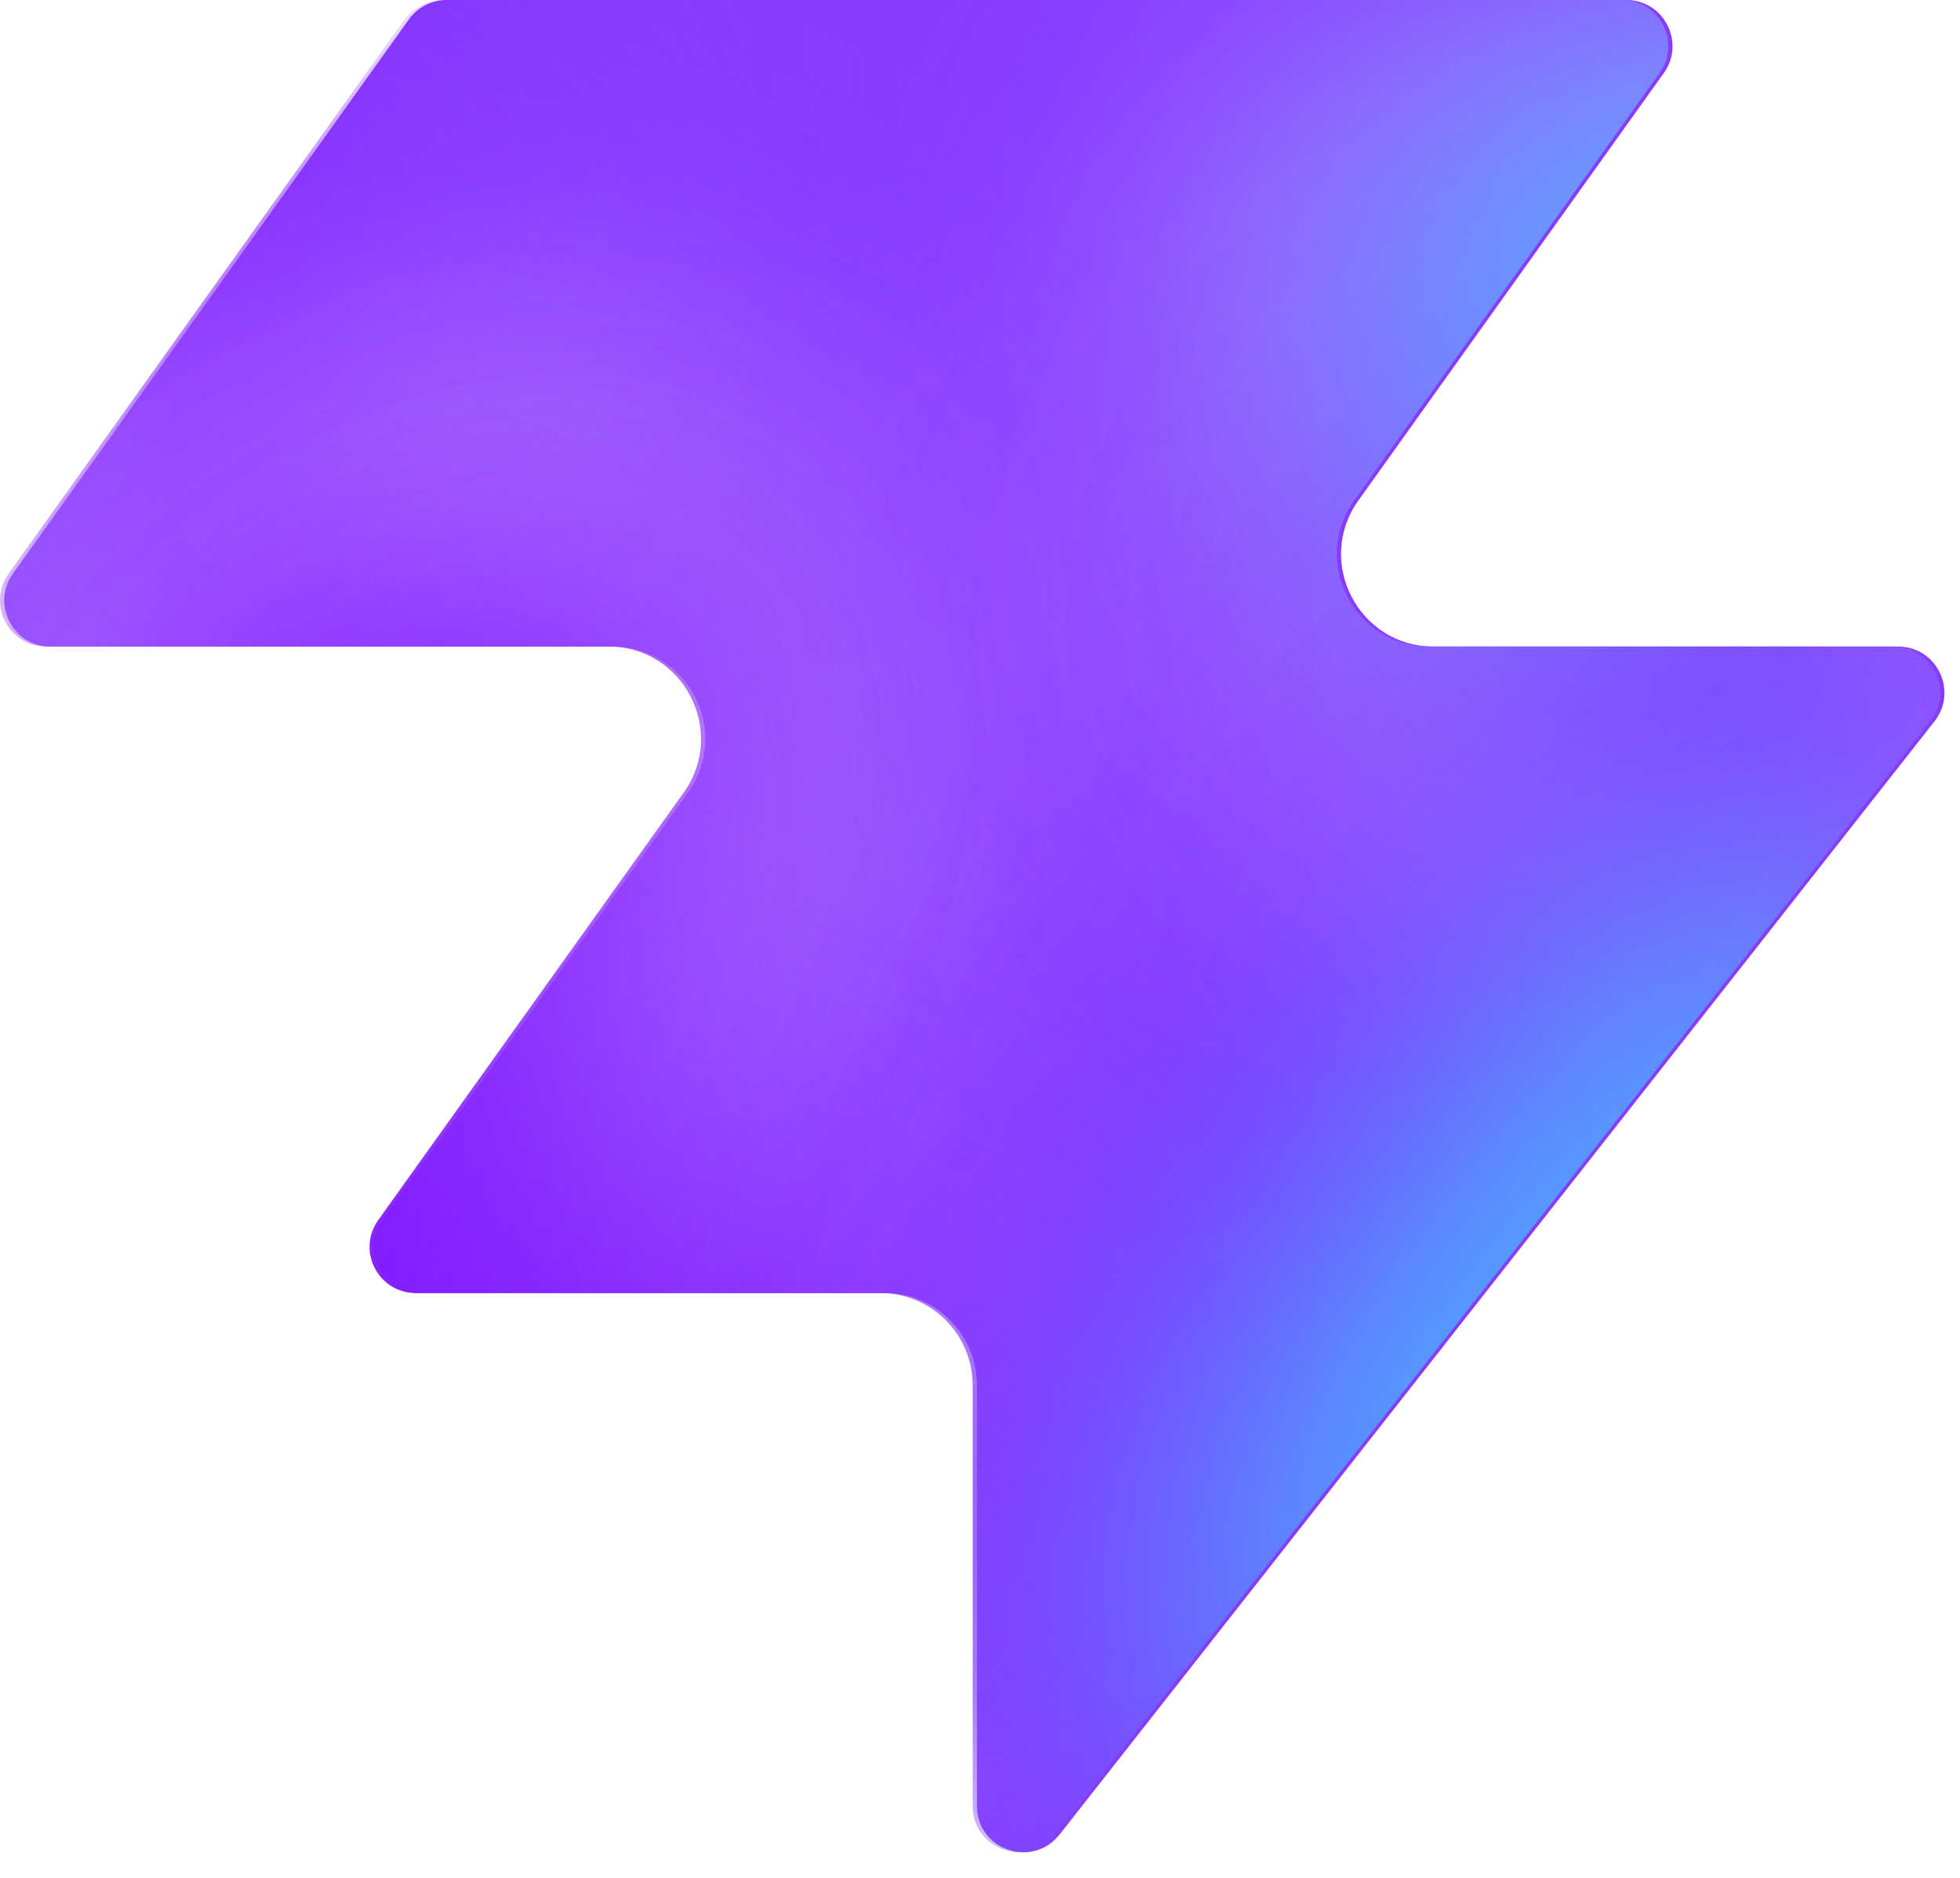
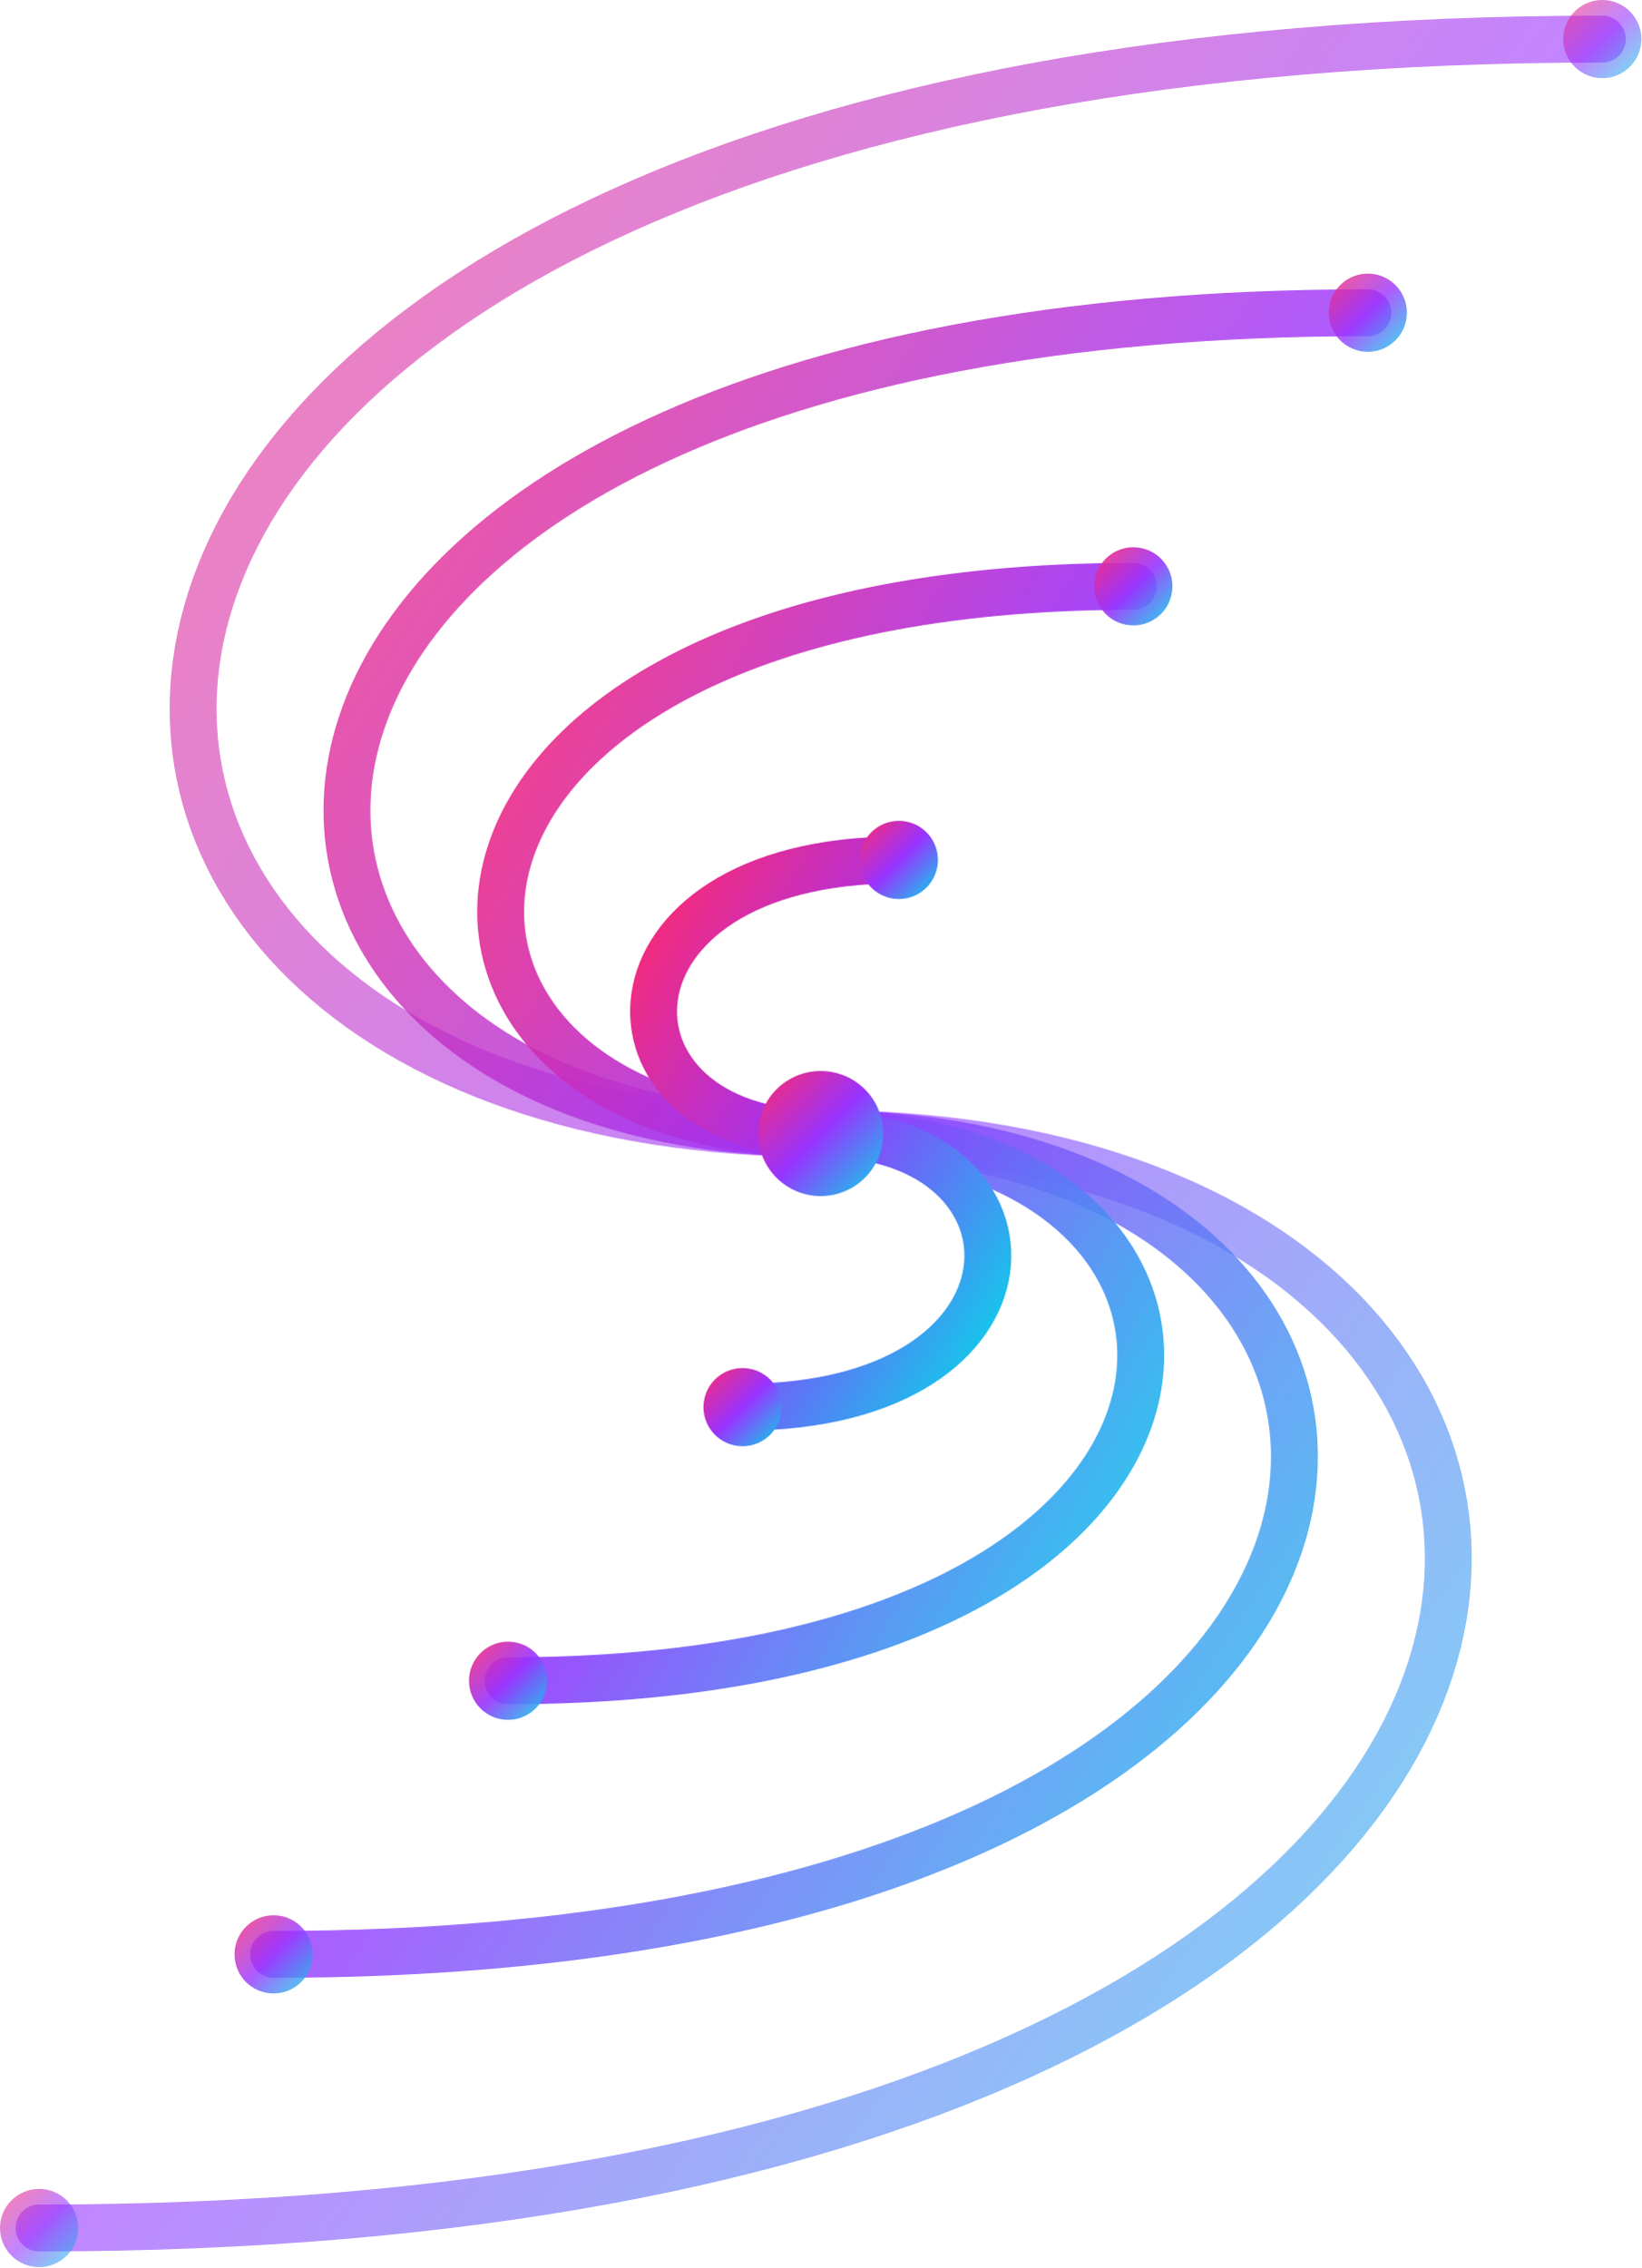
- <svg xmlns="http://www.w3.org/2000/svg" width="48" height="46" fill="none" viewBox="0 0 48 46">
-   <path fill="#863bff" d="M25.946 44.938c-.664.845-2.021.375-2.021-.698V33.937a2.26 2.26 0 0 0-2.262-2.262H10.287c-.92 0-1.456-1.04-.92-1.788l7.48-10.471c1.07-1.497 0-3.578-1.842-3.578H1.237c-.92 0-1.456-1.04-.92-1.788L10.013.474c.214-.297.556-.474.92-.474h28.894c.92 0 1.456 1.04.92 1.788l-7.48 10.471c-1.07 1.498 0 3.579 1.842 3.579h11.377c.943 0 1.473 1.088.89 1.83L25.947 44.94z" style="fill:#863bff;fill:color(display-p3 .525 .23 1);fill-opacity:1" />
-   <mask id="a" width="48" height="46" x="0" y="0" maskUnits="userSpaceOnUse" style="mask-type:alpha">
-     <path fill="#000" d="M25.842 44.938c-.664.844-2.021.375-2.021-.698V33.937a2.26 2.26 0 0 0-2.262-2.262H10.183c-.92 0-1.456-1.04-.92-1.788l7.48-10.471c1.07-1.498 0-3.579-1.842-3.579H1.133c-.92 0-1.456-1.04-.92-1.787L9.91.473c.214-.297.556-.474.92-.474h28.894c.92 0 1.456 1.04.92 1.788l-7.48 10.471c-1.07 1.498 0 3.578 1.842 3.578h11.377c.943 0 1.473 1.088.89 1.832L25.843 44.94z" style="fill:#000;fill-opacity:1" />
-   </mask>
-   <g mask="url(#a)">
-     <g filter="url(#b)">
-       <ellipse cx="5.508" cy="14.704" fill="#ede6ff" rx="5.508" ry="14.704" style="fill:#ede6ff;fill:color(display-p3 .927 .903 1);fill-opacity:1" transform="matrix(.00324 1 1 -.00324 -4.47 31.516)" />
-     </g>
-     <g filter="url(#c)">
-       <ellipse cx="10.399" cy="29.851" fill="#ede6ff" rx="10.399" ry="29.851" style="fill:#ede6ff;fill:color(display-p3 .927 .903 1);fill-opacity:1" transform="matrix(.00324 1 1 -.00324 -39.328 7.883)" />
-     </g>
-     <g filter="url(#d)">
-       <ellipse cx="5.508" cy="30.487" fill="#7e14ff" rx="5.508" ry="30.487" style="fill:#7e14ff;fill:color(display-p3 .492 .077 1);fill-opacity:1" transform="rotate(89.814 -25.913 -14.639)scale(1 -1)" />
-     </g>
-     <g filter="url(#e)">
-       <ellipse cx="5.508" cy="30.599" fill="#7e14ff" rx="5.508" ry="30.599" style="fill:#7e14ff;fill:color(display-p3 .492 .077 1);fill-opacity:1" transform="rotate(89.814 -32.644 -3.334)scale(1 -1)" />
-     </g>
-     <g filter="url(#f)">
-       <ellipse cx="5.508" cy="30.599" fill="#7e14ff" rx="5.508" ry="30.599" style="fill:#7e14ff;fill:color(display-p3 .492 .077 1);fill-opacity:1" transform="matrix(.00324 1 1 -.00324 -34.34 30.47)" />
-     </g>
-     <g filter="url(#g)">
-       <ellipse cx="14.072" cy="22.078" fill="#ede6ff" rx="14.072" ry="22.078" style="fill:#ede6ff;fill:color(display-p3 .927 .903 1);fill-opacity:1" transform="rotate(93.35 24.506 48.493)scale(-1 1)" />
-     </g>
-     <g filter="url(#h)">
-       <ellipse cx="3.47" cy="21.501" fill="#7e14ff" rx="3.47" ry="21.501" style="fill:#7e14ff;fill:color(display-p3 .492 .077 1);fill-opacity:1" transform="rotate(89.009 28.708 47.59)scale(-1 1)" />
-     </g>
-     <g filter="url(#i)">
-       <ellipse cx="3.47" cy="21.501" fill="#7e14ff" rx="3.47" ry="21.501" style="fill:#7e14ff;fill:color(display-p3 .492 .077 1);fill-opacity:1" transform="rotate(89.009 28.708 47.59)scale(-1 1)" />
-     </g>
-     <g filter="url(#j)">
-       <ellipse cx=".387" cy="8.972" fill="#7e14ff" rx="4.407" ry="29.108" style="fill:#7e14ff;fill:color(display-p3 .492 .077 1);fill-opacity:1" transform="rotate(39.51 .387 8.972)" />
-     </g>
-     <g filter="url(#k)">
-       <ellipse cx="47.523" cy="-6.092" fill="#7e14ff" rx="4.407" ry="29.108" style="fill:#7e14ff;fill:color(display-p3 .492 .077 1);fill-opacity:1" transform="rotate(37.892 47.523 -6.092)" />
-     </g>
-     <g filter="url(#l)">
-       <ellipse cx="41.412" cy="6.333" fill="#47bfff" rx="5.971" ry="9.665" style="fill:#47bfff;fill:color(display-p3 .28 .748 1);fill-opacity:1" transform="rotate(37.892 41.412 6.333)" />
-     </g>
-     <g filter="url(#m)">
-       <ellipse cx="-1.879" cy="38.332" fill="#7e14ff" rx="4.407" ry="29.108" style="fill:#7e14ff;fill:color(display-p3 .492 .077 1);fill-opacity:1" transform="rotate(37.892 -1.88 38.332)" />
-     </g>
-     <g filter="url(#n)">
-       <ellipse cx="-1.879" cy="38.332" fill="#7e14ff" rx="4.407" ry="29.108" style="fill:#7e14ff;fill:color(display-p3 .492 .077 1);fill-opacity:1" transform="rotate(37.892 -1.88 38.332)" />
-     </g>
-     <g filter="url(#o)">
-       <ellipse cx="35.651" cy="29.907" fill="#7e14ff" rx="4.407" ry="29.108" style="fill:#7e14ff;fill:color(display-p3 .492 .077 1);fill-opacity:1" transform="rotate(37.892 35.651 29.907)" />
-     </g>
-     <g filter="url(#p)">
-       <ellipse cx="38.418" cy="32.4" fill="#47bfff" rx="5.971" ry="15.297" style="fill:#47bfff;fill:color(display-p3 .28 .748 1);fill-opacity:1" transform="rotate(37.892 38.418 32.4)" />
-     </g>
-   </g>
+ <svg xmlns="http://www.w3.org/2000/svg" width="210" height="290" viewBox="0 0 210 290" fill="none">
+   <path opacity="0.6" d="M205 5C-15 5 -15 145 105 145C225 145 225 285 5 285" stroke="url(#paint0_linear_0_1)" stroke-width="6" stroke-linecap="round" stroke-linejoin="round" />
+   <path opacity="0.8" d="M175 40C15 40 15 145 105 145C195 145 195 250 35 250" stroke="url(#paint1_linear_0_1)" stroke-width="6" stroke-linecap="round" stroke-linejoin="round" />
+   <path opacity="0.9" d="M145 75C45 75 45 145 105 145C165 145 165 215 65 215" stroke="url(#paint2_linear_0_1)" stroke-width="6" stroke-linecap="round" stroke-linejoin="round" />
+   <path d="M115 110C75 110 75 145 105 145C135 145 135 180 95 180" stroke="url(#paint3_linear_0_1)" stroke-width="6" stroke-linecap="round" stroke-linejoin="round" />
+   <path opacity="0.6" d="M205 10C207.761 10 210 7.761 210 5C210 2.239 207.761 0 205 0C202.239 0 200 2.239 200 5C200 7.761 202.239 10 205 10Z" fill="url(#paint4_linear_0_1)" />
+   <path opacity="0.8" d="M175 45C177.761 45 180 42.761 180 40C180 37.239 177.761 35 175 35C172.239 35 170 37.239 170 40C170 42.761 172.239 45 175 45Z" fill="url(#paint5_linear_0_1)" />
+   <path opacity="0.9" d="M145 80C147.761 80 150 77.761 150 75C150 72.239 147.761 70 145 70C142.239 70 140 72.239 140 75C140 77.761 142.239 80 145 80Z" fill="url(#paint6_linear_0_1)" />
+   <path d="M115 115C117.761 115 120 112.761 120 110C120 107.239 117.761 105 115 105C112.239 105 110 107.239 110 110C110 112.761 112.239 115 115 115Z" fill="url(#paint7_linear_0_1)" />
+   <path d="M105 153C109.418 153 113 149.418 113 145C113 140.582 109.418 137 105 137C100.582 137 97 140.582 97 145C97 149.418 100.582 153 105 153Z" fill="url(#paint8_linear_0_1)" />
+   <path opacity="0.6" d="M5 290C7.761 290 10 287.761 10 285C10 282.239 7.761 280 5 280C2.239 280 0 282.239 0 285C0 287.761 2.239 290 5 290Z" fill="url(#paint9_linear_0_1)" />
+   <path opacity="0.8" d="M35 255C37.761 255 40 252.761 40 250C40 247.239 37.761 245 35 245C32.239 245 30 247.239 30 250C30 252.761 32.239 255 35 255Z" fill="url(#paint10_linear_0_1)" />
+   <path opacity="0.9" d="M65 220C67.761 220 70 217.761 70 215C70 212.239 67.761 210 65 210C62.239 210 60 212.239 60 215C60 217.761 62.239 220 65 220Z" fill="url(#paint11_linear_0_1)" />
+   <path d="M95 185C97.761 185 100 182.761 100 180C100 177.239 97.761 175 95 175C92.239 175 90 177.239 90 180C90 182.761 92.239 185 95 185Z" fill="url(#paint12_linear_0_1)" />
  <defs>
-     <filter id="b" width="60.045" height="41.654" x="-19.77" y="16.149" color-interpolation-filters="sRGB" filterUnits="userSpaceOnUse">
-       <feFlood flood-opacity="0" result="BackgroundImageFix" />
-       <feBlend in="SourceGraphic" in2="BackgroundImageFix" result="shape" />
-       <feGaussianBlur result="effect1_foregroundBlur_2002_17158" stdDeviation="7.659" />
-     </filter>
-     <filter id="c" width="90.34" height="51.437" x="-54.613" y="-7.533" color-interpolation-filters="sRGB" filterUnits="userSpaceOnUse">
-       <feFlood flood-opacity="0" result="BackgroundImageFix" />
-       <feBlend in="SourceGraphic" in2="BackgroundImageFix" result="shape" />
-       <feGaussianBlur result="effect1_foregroundBlur_2002_17158" stdDeviation="7.659" />
-     </filter>
-     <filter id="d" width="79.355" height="29.4" x="-49.64" y="2.03" color-interpolation-filters="sRGB" filterUnits="userSpaceOnUse">
-       <feFlood flood-opacity="0" result="BackgroundImageFix" />
-       <feBlend in="SourceGraphic" in2="BackgroundImageFix" result="shape" />
-       <feGaussianBlur result="effect1_foregroundBlur_2002_17158" stdDeviation="4.596" />
-     </filter>
-     <filter id="e" width="79.579" height="29.4" x="-45.045" y="20.029" color-interpolation-filters="sRGB" filterUnits="userSpaceOnUse">
-       <feFlood flood-opacity="0" result="BackgroundImageFix" />
-       <feBlend in="SourceGraphic" in2="BackgroundImageFix" result="shape" />
-       <feGaussianBlur result="effect1_foregroundBlur_2002_17158" stdDeviation="4.596" />
-     </filter>
-     <filter id="f" width="79.579" height="29.4" x="-43.513" y="21.178" color-interpolation-filters="sRGB" filterUnits="userSpaceOnUse">
-       <feFlood flood-opacity="0" result="BackgroundImageFix" />
-       <feBlend in="SourceGraphic" in2="BackgroundImageFix" result="shape" />
-       <feGaussianBlur result="effect1_foregroundBlur_2002_17158" stdDeviation="4.596" />
-     </filter>
-     <filter id="g" width="74.749" height="58.852" x="15.756" y="-17.901" color-interpolation-filters="sRGB" filterUnits="userSpaceOnUse">
-       <feFlood flood-opacity="0" result="BackgroundImageFix" />
-       <feBlend in="SourceGraphic" in2="BackgroundImageFix" result="shape" />
-       <feGaussianBlur result="effect1_foregroundBlur_2002_17158" stdDeviation="7.659" />
-     </filter>
-     <filter id="h" width="61.377" height="25.362" x="23.548" y="2.284" color-interpolation-filters="sRGB" filterUnits="userSpaceOnUse">
-       <feFlood flood-opacity="0" result="BackgroundImageFix" />
-       <feBlend in="SourceGraphic" in2="BackgroundImageFix" result="shape" />
-       <feGaussianBlur result="effect1_foregroundBlur_2002_17158" stdDeviation="4.596" />
-     </filter>
-     <filter id="i" width="61.377" height="25.362" x="23.548" y="2.284" color-interpolation-filters="sRGB" filterUnits="userSpaceOnUse">
-       <feFlood flood-opacity="0" result="BackgroundImageFix" />
-       <feBlend in="SourceGraphic" in2="BackgroundImageFix" result="shape" />
-       <feGaussianBlur result="effect1_foregroundBlur_2002_17158" stdDeviation="4.596" />
-     </filter>
-     <filter id="j" width="56.045" height="63.649" x="-27.636" y="-22.853" color-interpolation-filters="sRGB" filterUnits="userSpaceOnUse">
-       <feFlood flood-opacity="0" result="BackgroundImageFix" />
-       <feBlend in="SourceGraphic" in2="BackgroundImageFix" result="shape" />
-       <feGaussianBlur result="effect1_foregroundBlur_2002_17158" stdDeviation="4.596" />
-     </filter>
-     <filter id="k" width="54.814" height="64.646" x="20.116" y="-38.415" color-interpolation-filters="sRGB" filterUnits="userSpaceOnUse">
-       <feFlood flood-opacity="0" result="BackgroundImageFix" />
-       <feBlend in="SourceGraphic" in2="BackgroundImageFix" result="shape" />
-       <feGaussianBlur result="effect1_foregroundBlur_2002_17158" stdDeviation="4.596" />
-     </filter>
-     <filter id="l" width="33.541" height="35.313" x="24.641" y="-11.323" color-interpolation-filters="sRGB" filterUnits="userSpaceOnUse">
-       <feFlood flood-opacity="0" result="BackgroundImageFix" />
-       <feBlend in="SourceGraphic" in2="BackgroundImageFix" result="shape" />
-       <feGaussianBlur result="effect1_foregroundBlur_2002_17158" stdDeviation="4.596" />
-     </filter>
-     <filter id="m" width="54.814" height="64.646" x="-29.286" y="6.009" color-interpolation-filters="sRGB" filterUnits="userSpaceOnUse">
-       <feFlood flood-opacity="0" result="BackgroundImageFix" />
-       <feBlend in="SourceGraphic" in2="BackgroundImageFix" result="shape" />
-       <feGaussianBlur result="effect1_foregroundBlur_2002_17158" stdDeviation="4.596" />
-     </filter>
-     <filter id="n" width="54.814" height="64.646" x="-29.286" y="6.009" color-interpolation-filters="sRGB" filterUnits="userSpaceOnUse">
-       <feFlood flood-opacity="0" result="BackgroundImageFix" />
-       <feBlend in="SourceGraphic" in2="BackgroundImageFix" result="shape" />
-       <feGaussianBlur result="effect1_foregroundBlur_2002_17158" stdDeviation="4.596" />
-     </filter>
-     <filter id="o" width="54.814" height="64.646" x="8.244" y="-2.416" color-interpolation-filters="sRGB" filterUnits="userSpaceOnUse">
-       <feFlood flood-opacity="0" result="BackgroundImageFix" />
-       <feBlend in="SourceGraphic" in2="BackgroundImageFix" result="shape" />
-       <feGaussianBlur result="effect1_foregroundBlur_2002_17158" stdDeviation="4.596" />
-     </filter>
-     <filter id="p" width="39.409" height="43.623" x="18.713" y="10.588" color-interpolation-filters="sRGB" filterUnits="userSpaceOnUse">
-       <feFlood flood-opacity="0" result="BackgroundImageFix" />
-       <feBlend in="SourceGraphic" in2="BackgroundImageFix" result="shape" />
-       <feGaussianBlur result="effect1_foregroundBlur_2002_17158" stdDeviation="4.596" />
-     </filter>
+     <linearGradient id="paint0_linear_0_1" x1="5" y1="5" x2="269.865" y2="194.189" gradientUnits="userSpaceOnUse">
+       <stop stop-color="#FF2A6D" />
+       <stop offset="0.5" stop-color="#9933FF" />
+       <stop offset="1" stop-color="#05D9E8" />
+     </linearGradient>
+     <linearGradient id="paint1_linear_0_1" x1="35" y1="40" x2="228.846" y2="169.231" gradientUnits="userSpaceOnUse">
+       <stop stop-color="#FF2A6D" />
+       <stop offset="0.5" stop-color="#9933FF" />
+       <stop offset="1" stop-color="#05D9E8" />
+     </linearGradient>
+     <linearGradient id="paint2_linear_0_1" x1="64.052" y1="75" x2="186.085" y2="146.385" gradientUnits="userSpaceOnUse">
+       <stop stop-color="#FF2A6D" />
+       <stop offset="0.5" stop-color="#9933FF" />
+       <stop offset="1" stop-color="#05D9E8" />
+     </linearGradient>
+     <linearGradient id="paint3_linear_0_1" x1="83.616" y1="110" x2="145.902" y2="148.056" gradientUnits="userSpaceOnUse">
+       <stop stop-color="#FF2A6D" />
+       <stop offset="0.5" stop-color="#9933FF" />
+       <stop offset="1" stop-color="#05D9E8" />
+     </linearGradient>
+     <linearGradient id="paint4_linear_0_1" x1="200" y1="0" x2="210" y2="10" gradientUnits="userSpaceOnUse">
+       <stop stop-color="#FF2A6D" />
+       <stop offset="0.5" stop-color="#9933FF" />
+       <stop offset="1" stop-color="#05D9E8" />
+     </linearGradient>
+     <linearGradient id="paint5_linear_0_1" x1="170" y1="35" x2="180" y2="45" gradientUnits="userSpaceOnUse">
+       <stop stop-color="#FF2A6D" />
+       <stop offset="0.5" stop-color="#9933FF" />
+       <stop offset="1" stop-color="#05D9E8" />
+     </linearGradient>
+     <linearGradient id="paint6_linear_0_1" x1="140" y1="70" x2="150" y2="80" gradientUnits="userSpaceOnUse">
+       <stop stop-color="#FF2A6D" />
+       <stop offset="0.5" stop-color="#9933FF" />
+       <stop offset="1" stop-color="#05D9E8" />
+     </linearGradient>
+     <linearGradient id="paint7_linear_0_1" x1="110" y1="105" x2="120" y2="115" gradientUnits="userSpaceOnUse">
+       <stop stop-color="#FF2A6D" />
+       <stop offset="0.5" stop-color="#9933FF" />
+       <stop offset="1" stop-color="#05D9E8" />
+     </linearGradient>
+     <linearGradient id="paint8_linear_0_1" x1="97" y1="137" x2="113" y2="153" gradientUnits="userSpaceOnUse">
+       <stop stop-color="#FF2A6D" />
+       <stop offset="0.5" stop-color="#9933FF" />
+       <stop offset="1" stop-color="#05D9E8" />
+     </linearGradient>
+     <linearGradient id="paint9_linear_0_1" x1="0" y1="280" x2="10" y2="290" gradientUnits="userSpaceOnUse">
+       <stop stop-color="#FF2A6D" />
+       <stop offset="0.5" stop-color="#9933FF" />
+       <stop offset="1" stop-color="#05D9E8" />
+     </linearGradient>
+     <linearGradient id="paint10_linear_0_1" x1="30" y1="245" x2="40" y2="255" gradientUnits="userSpaceOnUse">
+       <stop stop-color="#FF2A6D" />
+       <stop offset="0.5" stop-color="#9933FF" />
+       <stop offset="1" stop-color="#05D9E8" />
+     </linearGradient>
+     <linearGradient id="paint11_linear_0_1" x1="60" y1="210" x2="70" y2="220" gradientUnits="userSpaceOnUse">
+       <stop stop-color="#FF2A6D" />
+       <stop offset="0.5" stop-color="#9933FF" />
+       <stop offset="1" stop-color="#05D9E8" />
+     </linearGradient>
+     <linearGradient id="paint12_linear_0_1" x1="90" y1="175" x2="100" y2="185" gradientUnits="userSpaceOnUse">
+       <stop stop-color="#FF2A6D" />
+       <stop offset="0.5" stop-color="#9933FF" />
+       <stop offset="1" stop-color="#05D9E8" />
+     </linearGradient>
  </defs>
</svg>
